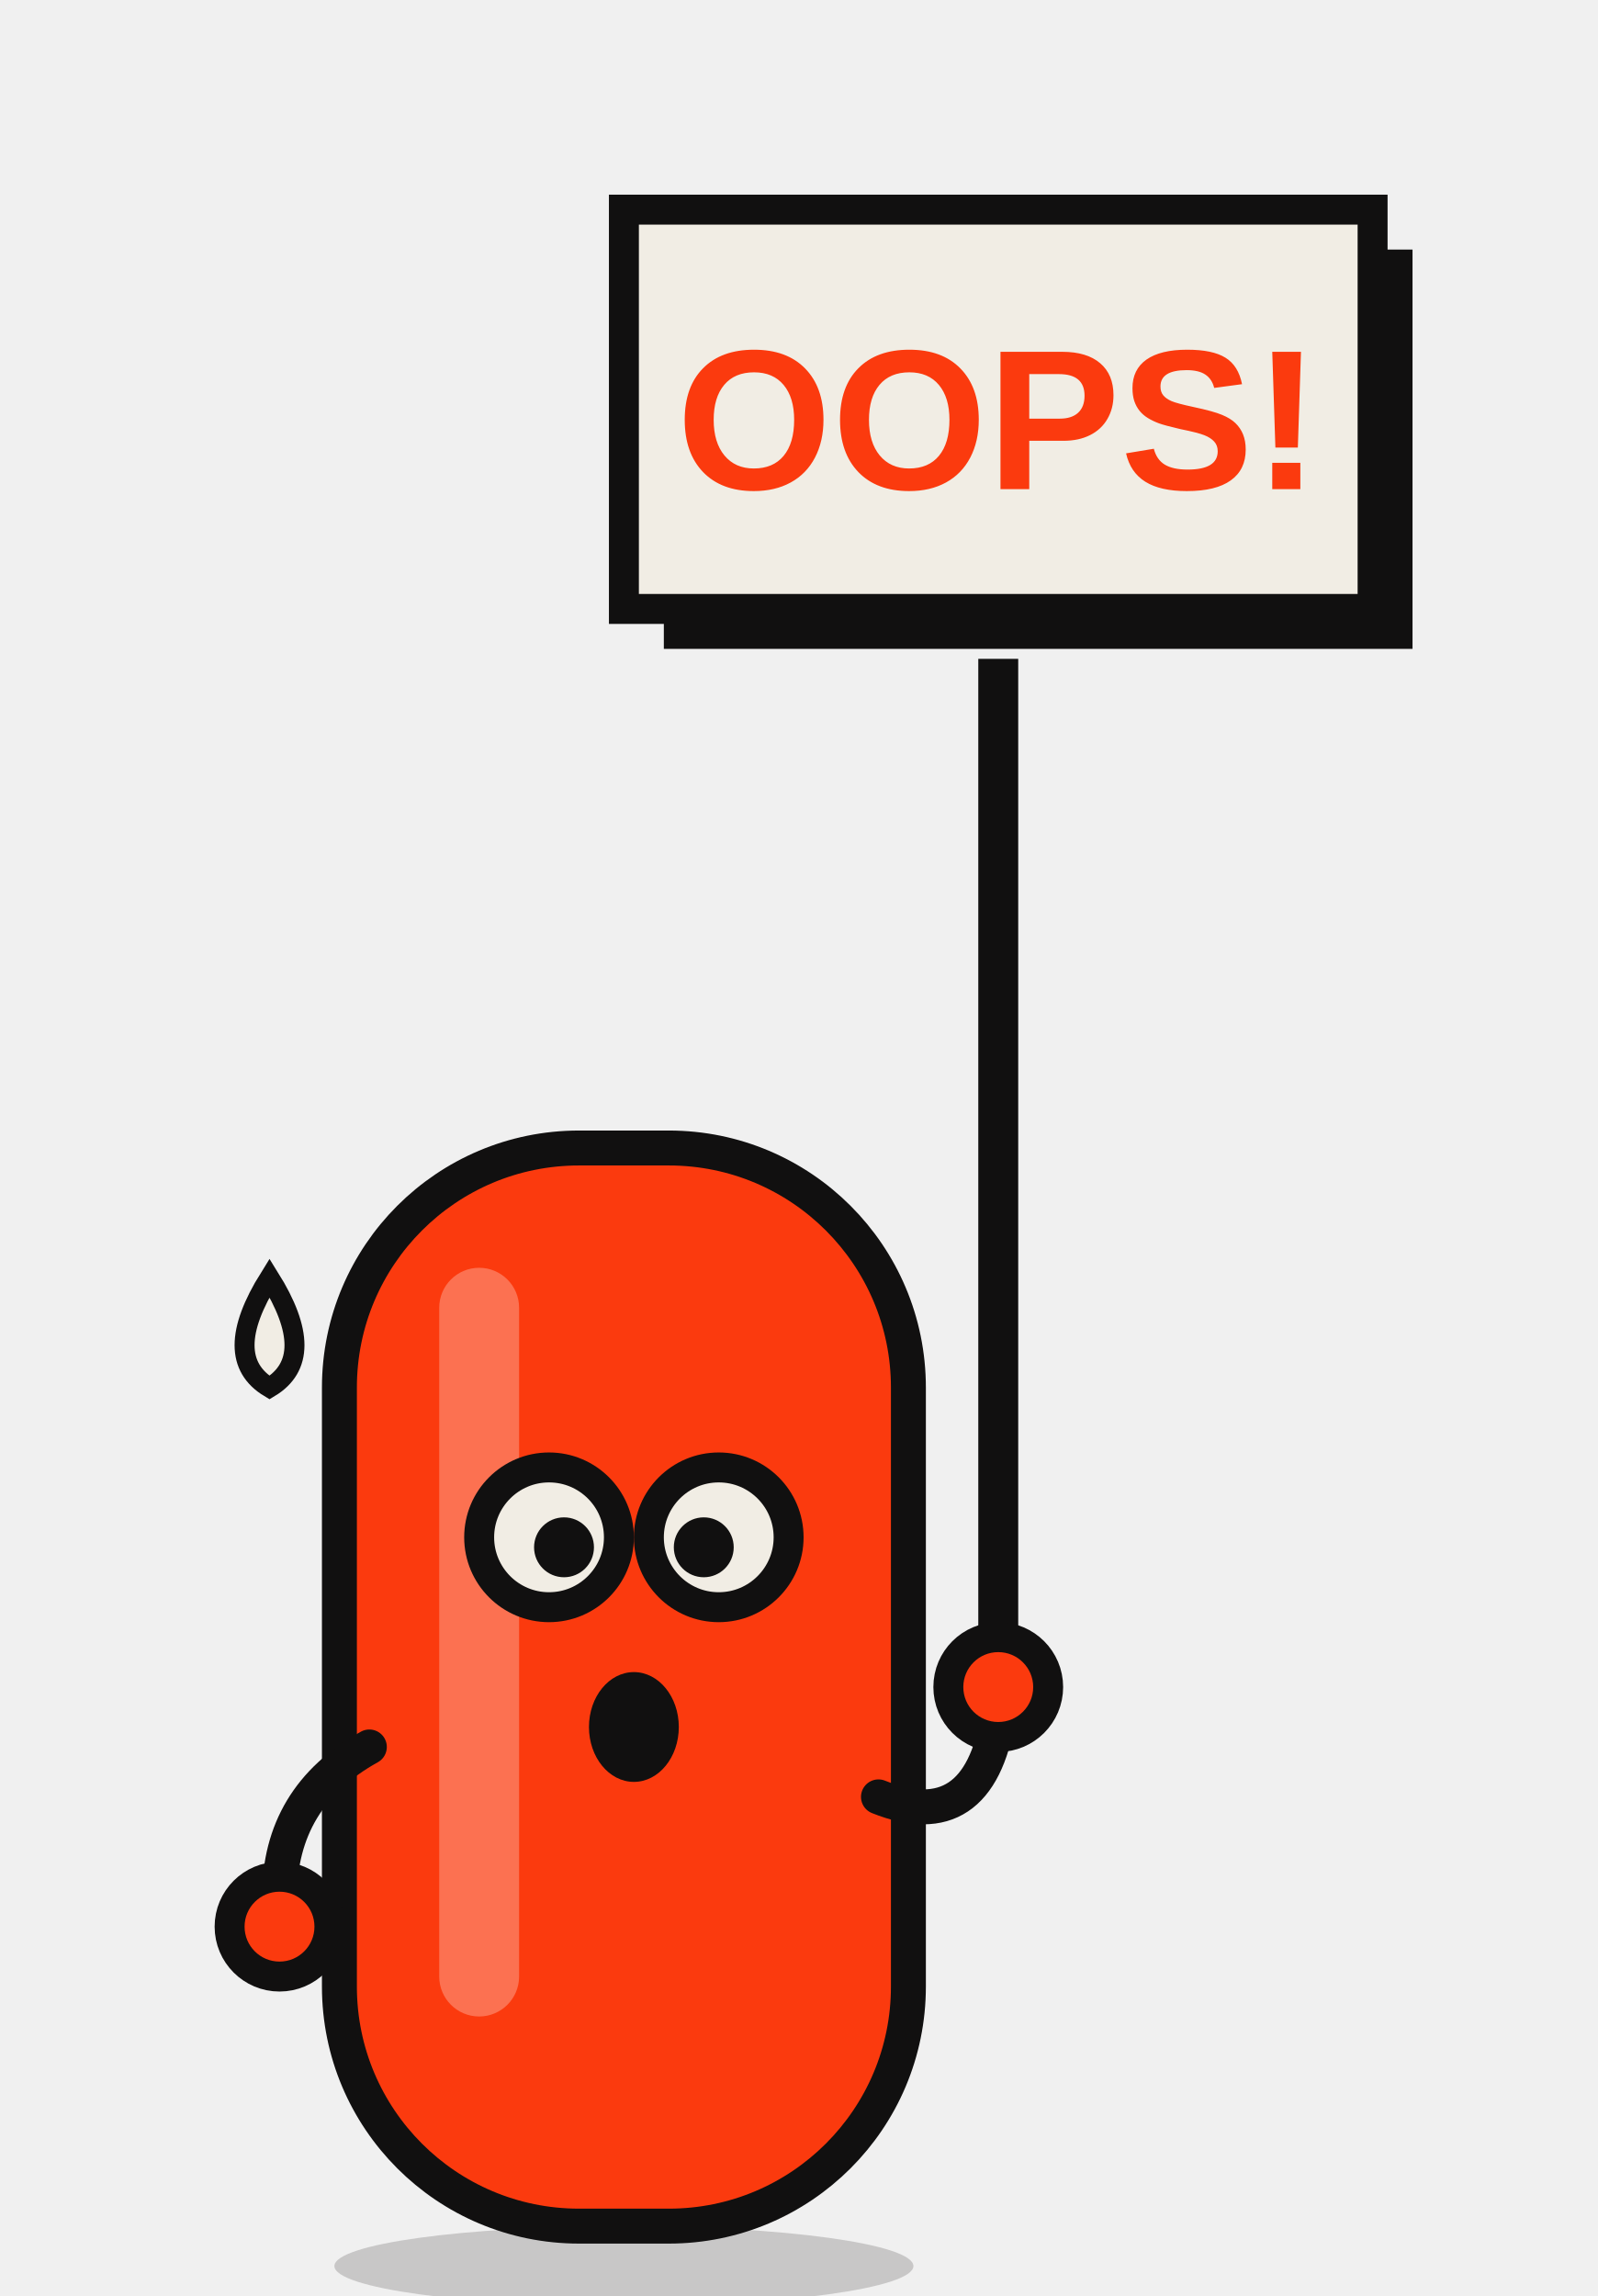
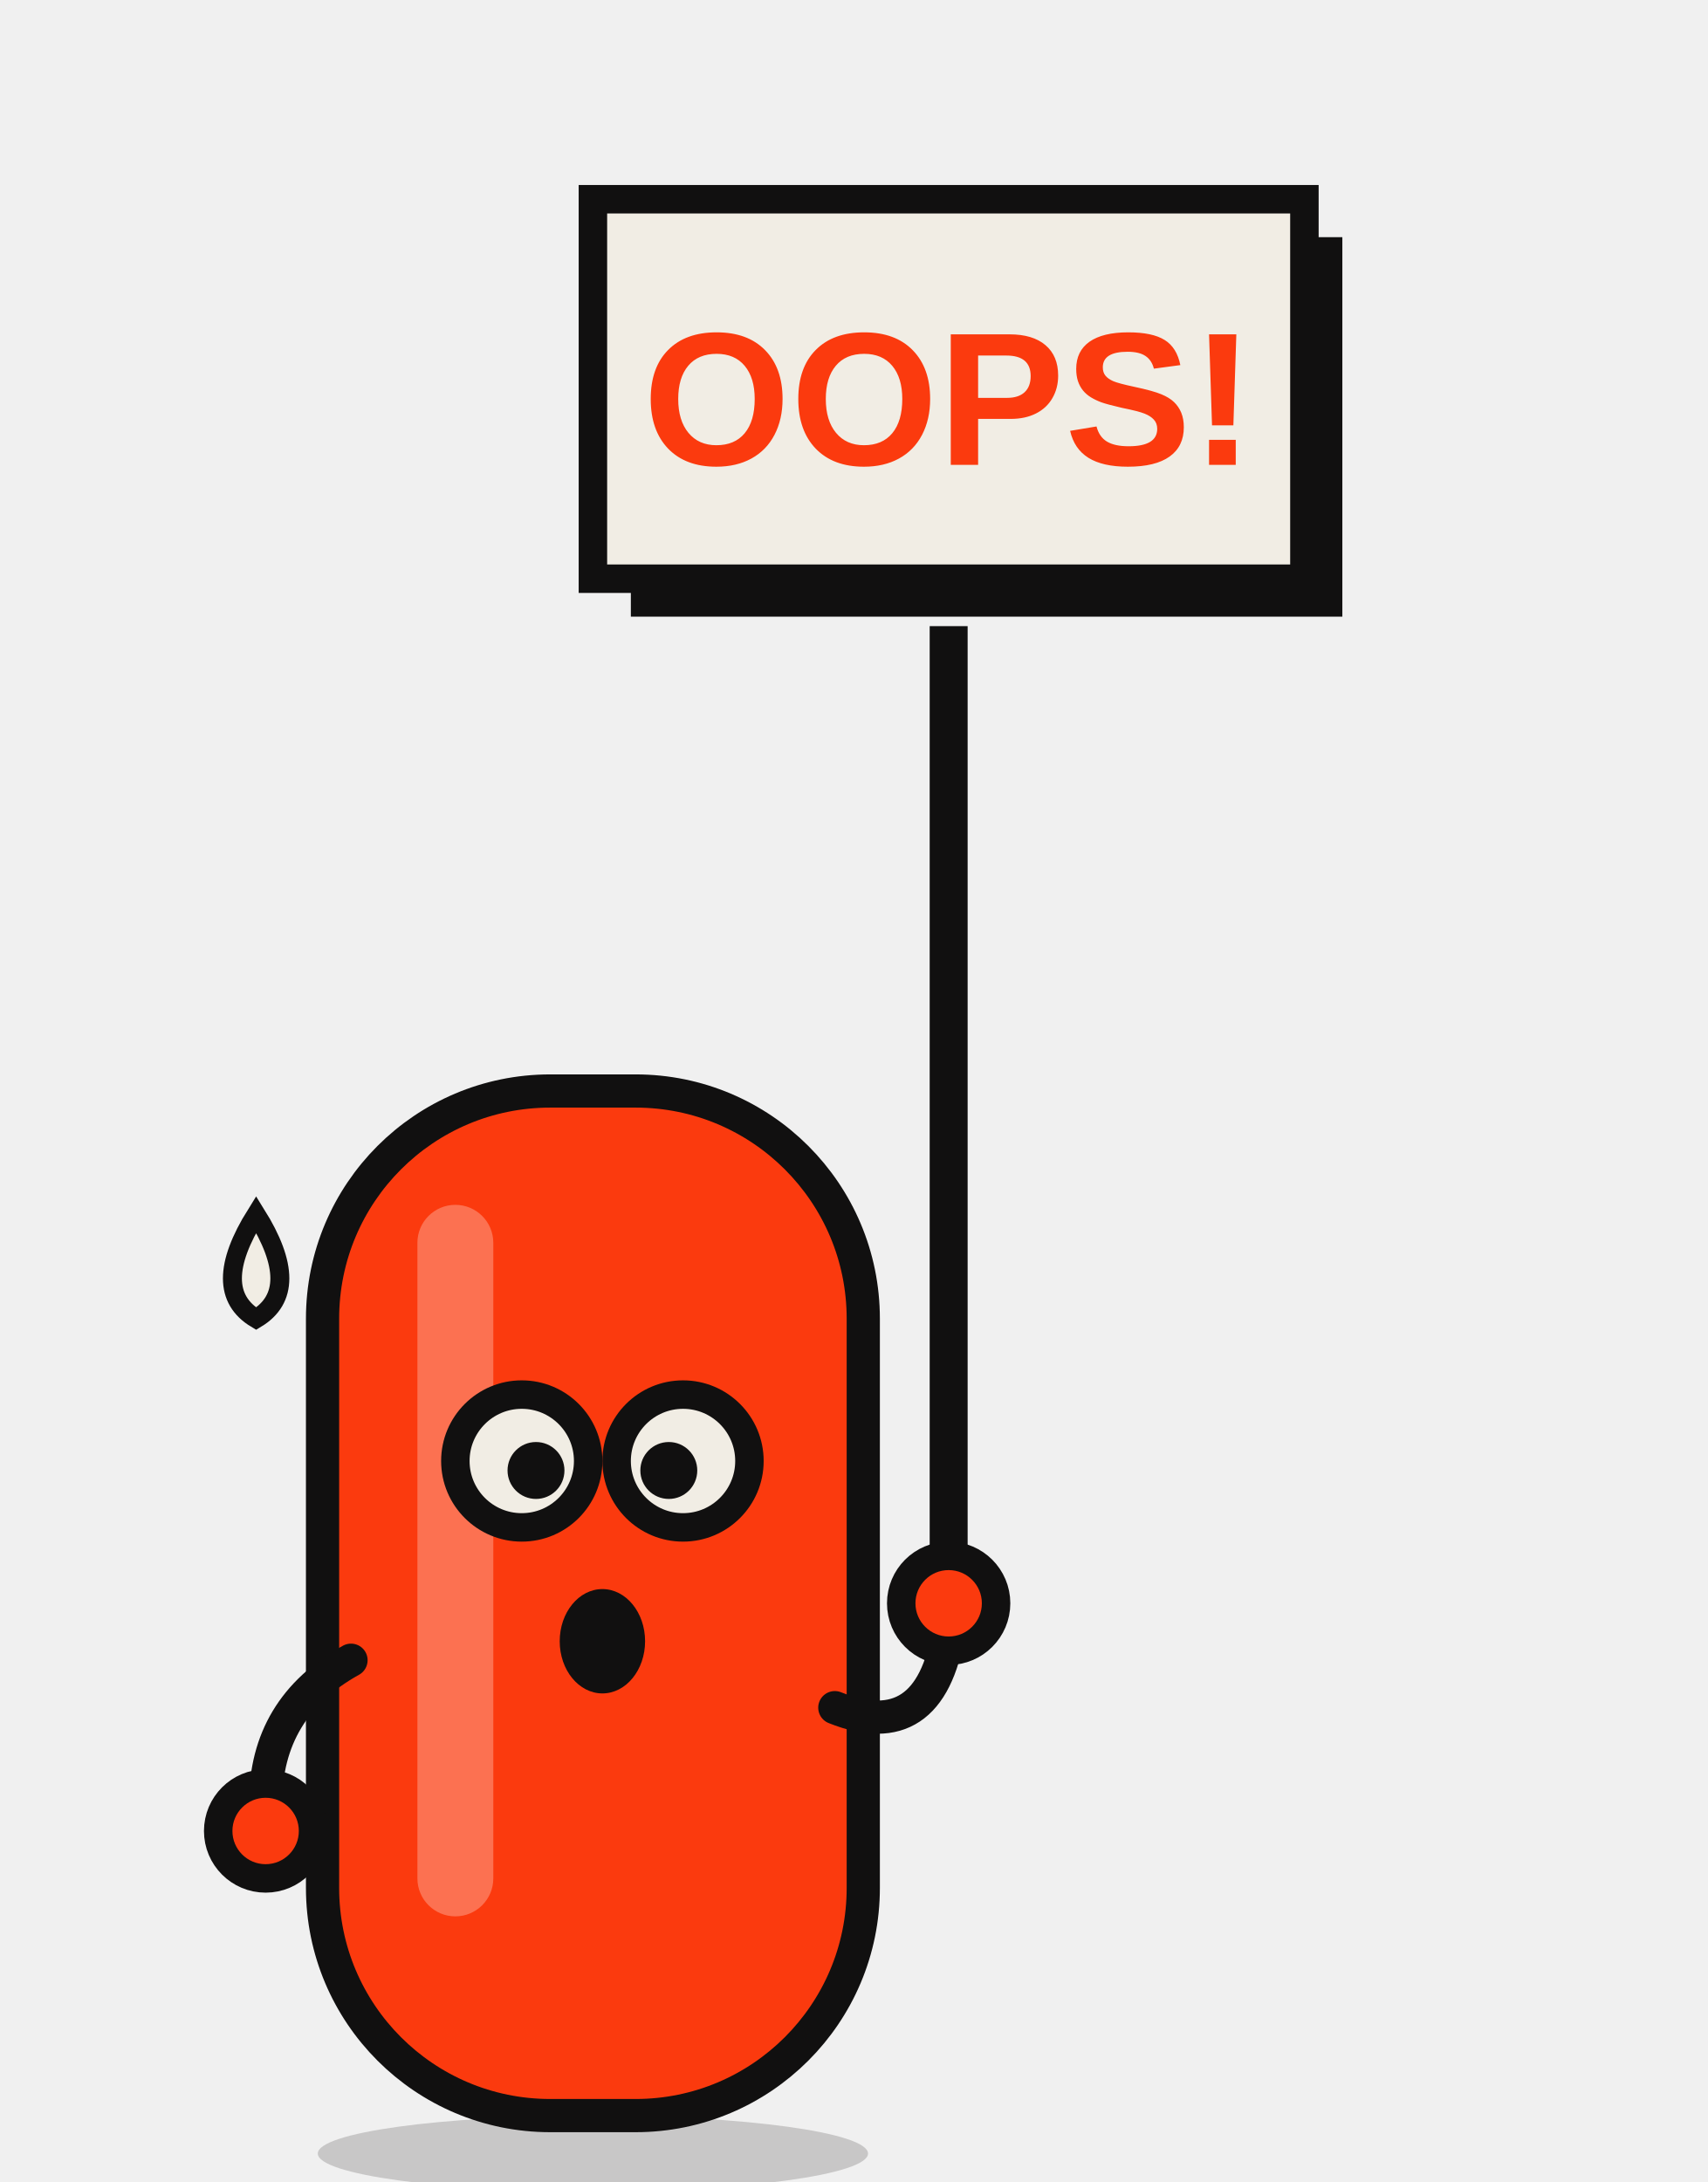
- <svg xmlns="http://www.w3.org/2000/svg" viewBox="-50 -210 320 460" role="img" aria-label="Peg holds up a sign: OOPS!">
+ <svg xmlns="http://www.w3.org/2000/svg" viewBox="-50 -210 360 460" role="img" aria-label="Peg holds up a sign: OOPS!">
  <style>
.peg{animation:wobble 2s ease-in-out infinite;transform-box:view-box;transform-origin:75px 236px}
.drop{animation:drop 2s ease-in infinite;transform-box:fill-box}
@keyframes wobble{0%,100%{transform:rotate(0)}15%{transform:rotate(-6deg)}30%{transform:rotate(5deg)}45%{transform:rotate(-3deg)}60%{transform:rotate(0)}}
@keyframes drop{0%,20%{opacity:0;transform:translateY(-6px)}35%{opacity:1}100%{opacity:0;transform:translateY(40px)}}
@media (prefers-reduced-motion:reduce){.peg,.sign,.spark,.drop,.eyes,.wave,.shadow{animation:none}.spark,.drop{opacity:0}}
</style>
  <ellipse cx="75" cy="244" rx="58" ry="8" fill="#111010" fill-opacity="0.18" />
  <g class="peg">
    <g class="sign">
      <rect x="146" y="-78" width="8" height="206" fill="#111010" />
      <rect x="83" y="-160" width="150" height="80" fill="#111010" />
      <rect x="75" y="-168" width="150" height="80" fill="#f1ede4" stroke="#111010" stroke-width="6" />
      <text x="150" y="-112" text-anchor="middle" font-family="'Helvetica Neue', Arial, sans-serif" font-weight="900" font-size="40" fill="#fb3a0e">OOPS!</text>
    </g>
    <rect x="18" y="20" width="114" height="216" rx="48" fill="#fb3a0e" stroke="#111010" stroke-width="7" />
    <rect x="38" y="44" width="16" height="150" rx="8" fill="#ffffff" fill-opacity="0.28" />
    <circle cx="60" cy="98" r="14" fill="#f1ede4" stroke="#111010" stroke-width="6" />
    <circle cx="94" cy="98" r="14" fill="#f1ede4" stroke="#111010" stroke-width="6" />
    <circle cx="63" cy="100" r="6" fill="#111010" />
    <circle cx="91" cy="100" r="6" fill="#111010" />
    <ellipse cx="77" cy="136" rx="9" ry="11" fill="#111010" />
    <path class="drop" d="M4 46 q-10 16 0 22 q10 -6 0 -22z" fill="#f1ede4" stroke="#111010" stroke-width="4" />
    <path d="M126 150 Q146 158 150 134" fill="none" stroke="#111010" stroke-width="7" stroke-linecap="round" />
    <circle cx="150" cy="128" r="10" fill="#fb3a0e" stroke="#111010" stroke-width="6" />
    <path d="M24 140 Q6 150 6 170" fill="none" stroke="#111010" stroke-width="7" stroke-linecap="round" />
    <circle cx="6" cy="176" r="10" fill="#fb3a0e" stroke="#111010" stroke-width="6" />
  </g>
</svg>
